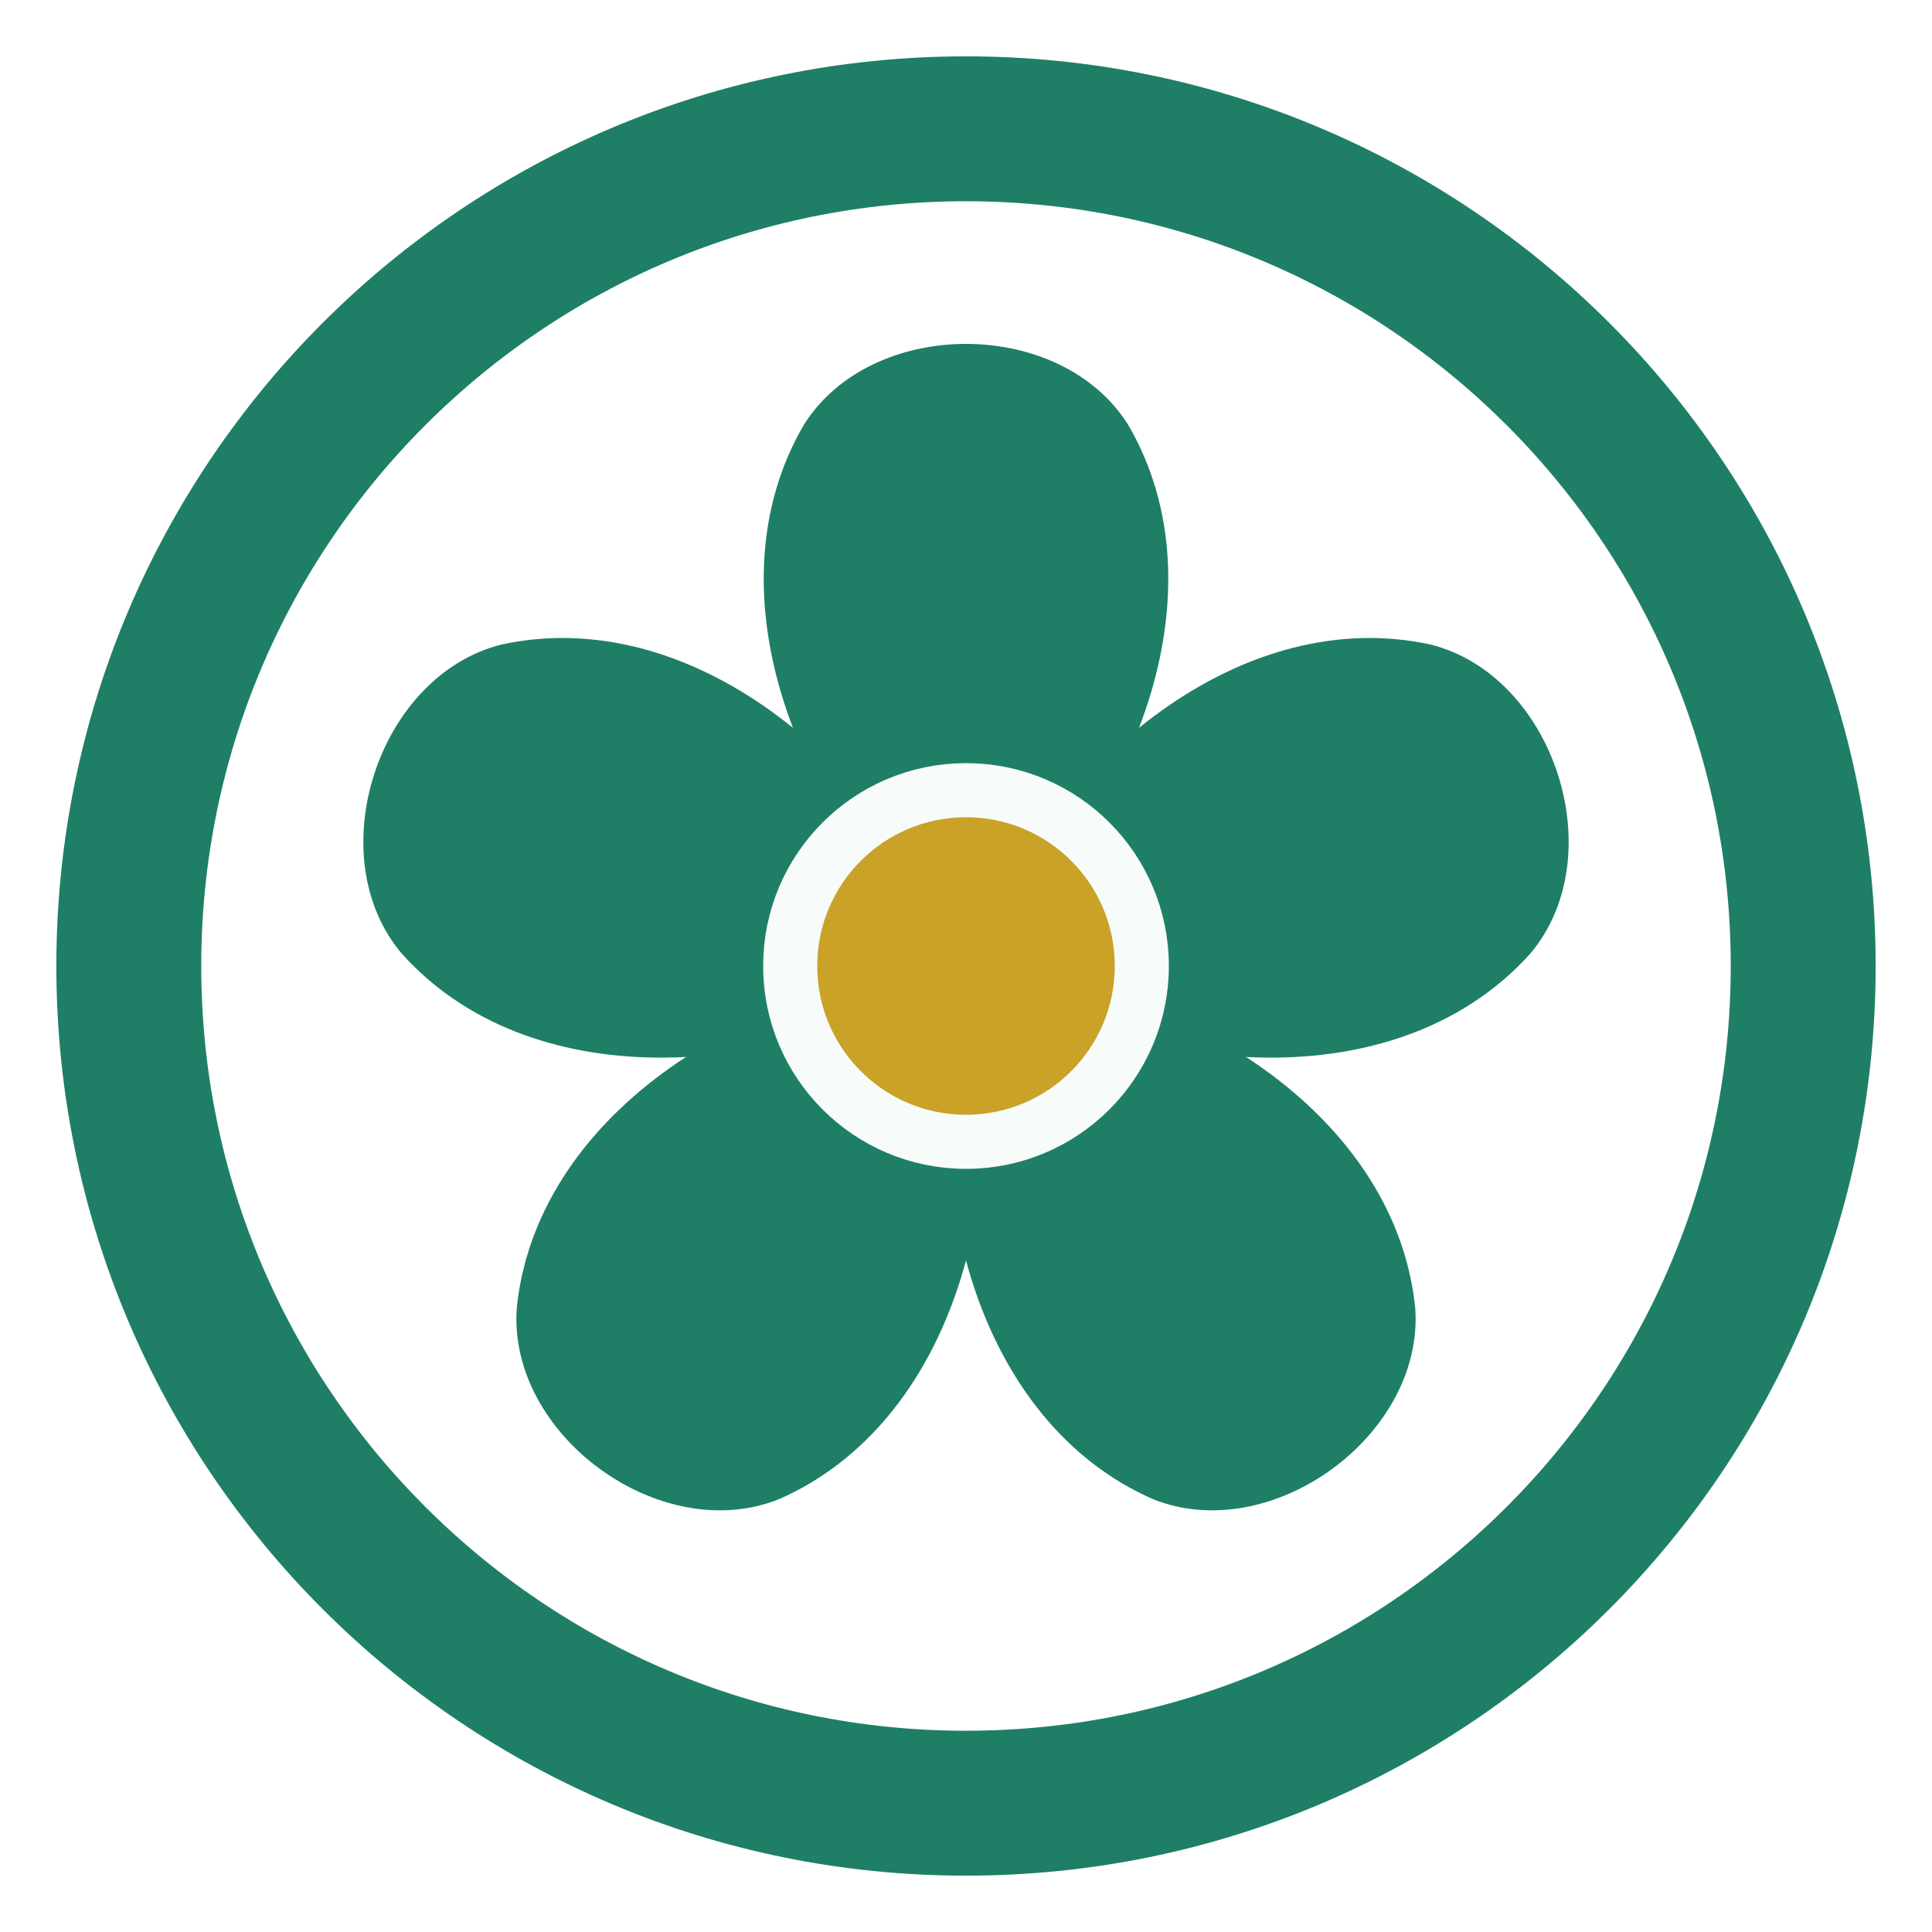
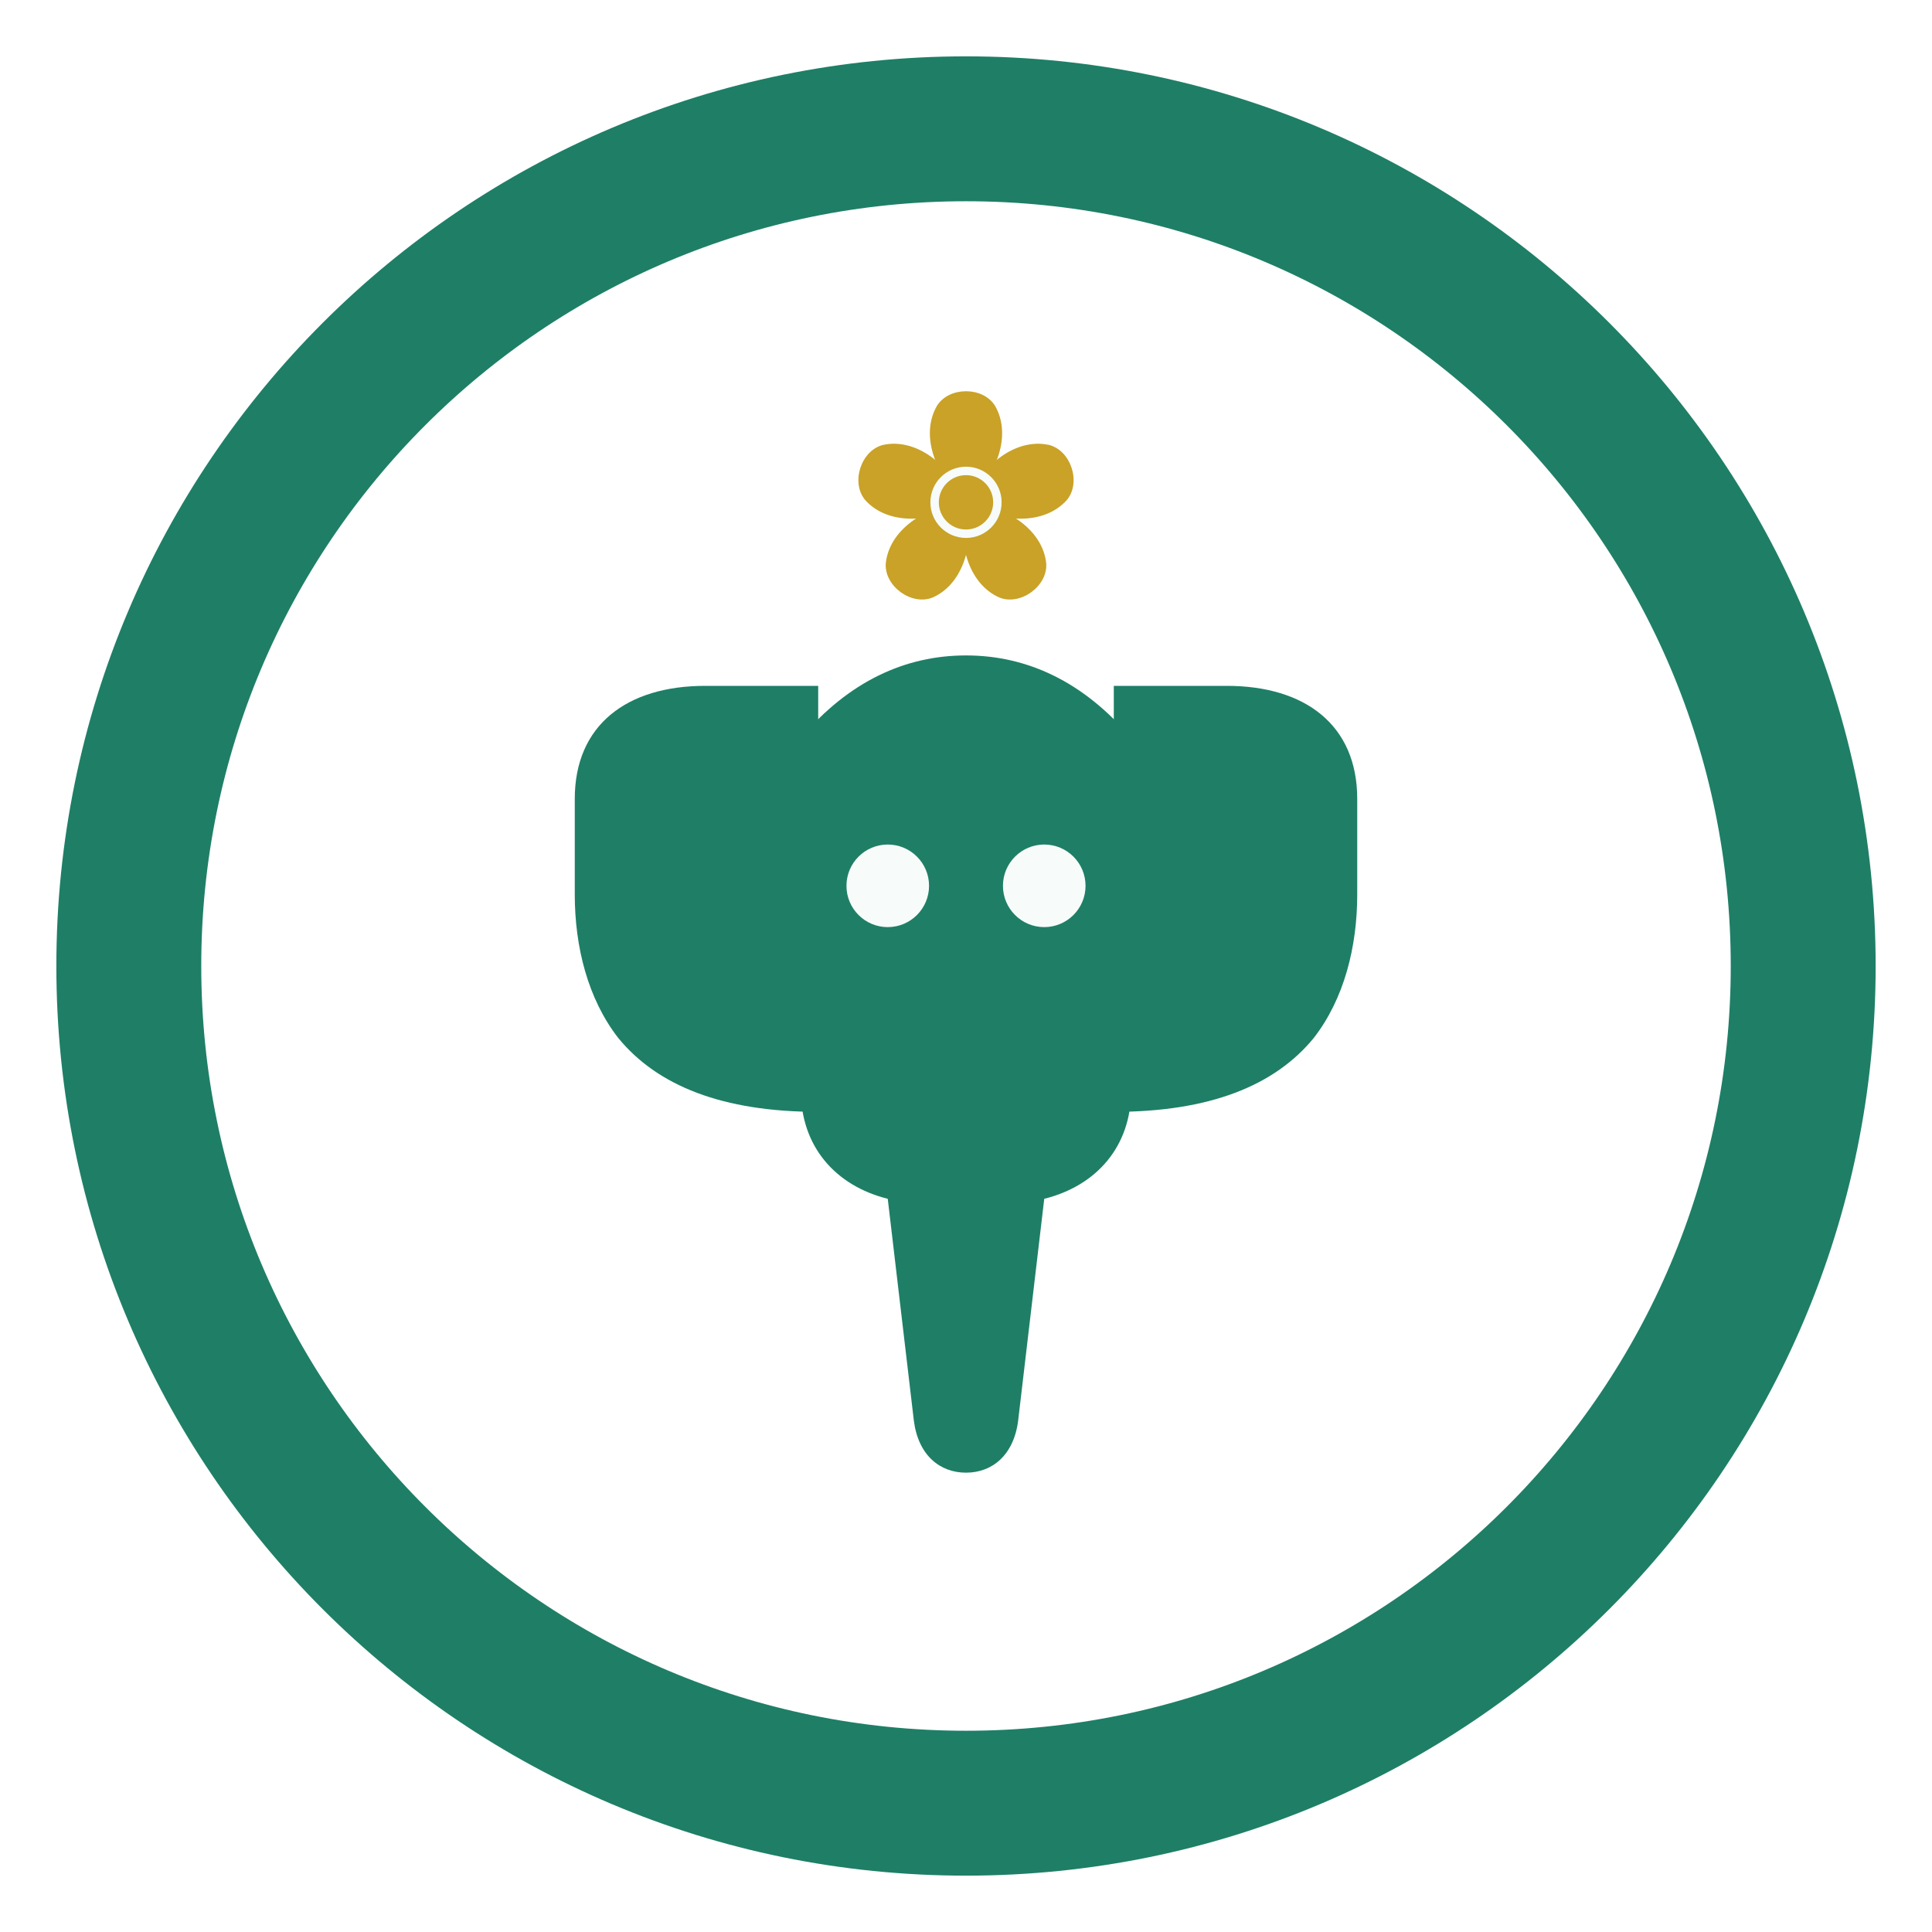
<svg xmlns="http://www.w3.org/2000/svg" viewBox="0 0 24 24">
  <circle cx="12" cy="12" r="10.4" stroke="#1e7f66" stroke-width="1.8" fill="none" />
-   <g transform="translate(1.92 1.92) scale(.84)">
-     <path d="M12 12C9.4 9.8 8.2 6.4 9.6 4 10.6 2.4 13.4 2.4 14.4 4 15.8 6.4 14.6 9.8 12 12z" fill="#1e7f66" transform="rotate(0 12 12)" />
-     <path d="M12 12C9.4 9.8 8.2 6.4 9.6 4 10.6 2.4 13.4 2.4 14.4 4 15.8 6.4 14.6 9.8 12 12z" fill="#1e7f66" transform="rotate(72 12 12)" />
-     <path d="M12 12C9.4 9.8 8.2 6.4 9.6 4 10.6 2.4 13.4 2.4 14.4 4 15.8 6.4 14.6 9.8 12 12z" fill="#1e7f66" transform="rotate(144 12 12)" />
-     <path d="M12 12C9.4 9.8 8.2 6.4 9.6 4 10.6 2.4 13.4 2.4 14.4 4 15.8 6.4 14.6 9.8 12 12z" fill="#1e7f66" transform="rotate(216 12 12)" />
-     <path d="M12 12C9.4 9.8 8.2 6.4 9.6 4 10.6 2.4 13.4 2.4 14.4 4 15.8 6.4 14.6 9.8 12 12z" fill="#1e7f66" transform="rotate(288 12 12)" />
-     <circle cx="12" cy="12" r="2.6" fill="#c9a227" stroke="#f7fbf9" stroke-width=".8" />
+   <g transform="translate(4.8 4.8) scale(.6)">
+     <g transform="translate(1.2 2.6) scale(.9)">
+       <path d="M3 6.6C3 4.9 4.2 4 6 4h2.6v9.8C6.4 13.8 4.9 13.2 4 12.1 3.3 11.2 3 10 3 8.8z" fill="#1e7f66" />
+       <path d="M21 6.6C21 4.9 19.8 4 18 4h-2.6v9.8c2.2 0 3.7-.6 4.6-1.7.7-.9 1-2.1 1-3.3z" fill="#1e7f66" />
+       <path d="M8.2 5.2C9.3 3.9 10.6 3.3 12 3.3s2.7.6 3.8 1.9v8.1c0 1.3-.8 2.2-2 2.5l-.6 5.1c-.1.8-.6 1.2-1.2 1.2s-1.1-.4-1.2-1.2l-.6-5.1c-1.2-.3-2-1.2-2-2.5z" fill="#1e7f66" />
+       <circle cx="10.2" cy="8.6" r=".95" fill="#f7fbf9" />
+       <circle cx="13.8" cy="8.6" r=".95" fill="#f7fbf9" />
+     </g>
+     <g transform="translate(9 -.6) scale(.25)">
+       <path d="M12 12C9.4 9.8 8.2 6.4 9.6 4 10.6 2.4 13.4 2.4 14.4 4 15.8 6.4 14.6 9.8 12 12z" fill="#c9a227" transform="rotate(0 12 12)" />
+       <path d="M12 12C9.4 9.8 8.2 6.4 9.6 4 10.6 2.4 13.4 2.4 14.4 4 15.8 6.4 14.6 9.8 12 12z" fill="#c9a227" transform="rotate(72 12 12)" />
+       <path d="M12 12C9.4 9.8 8.2 6.4 9.6 4 10.6 2.4 13.4 2.4 14.4 4 15.8 6.4 14.6 9.8 12 12z" fill="#c9a227" transform="rotate(144 12 12)" />
+       <path d="M12 12C9.4 9.8 8.2 6.4 9.6 4 10.6 2.4 13.4 2.4 14.4 4 15.8 6.4 14.6 9.8 12 12z" fill="#c9a227" transform="rotate(216 12 12)" />
+       <path d="M12 12C9.4 9.8 8.2 6.4 9.6 4 10.6 2.4 13.4 2.4 14.4 4 15.8 6.4 14.6 9.8 12 12z" fill="#c9a227" transform="rotate(288 12 12)" />
+       <circle cx="12" cy="12" r="2.6" fill="#c9a227" stroke="#f7fbf9" stroke-width=".7" />
+     </g>
  </g>
</svg>
